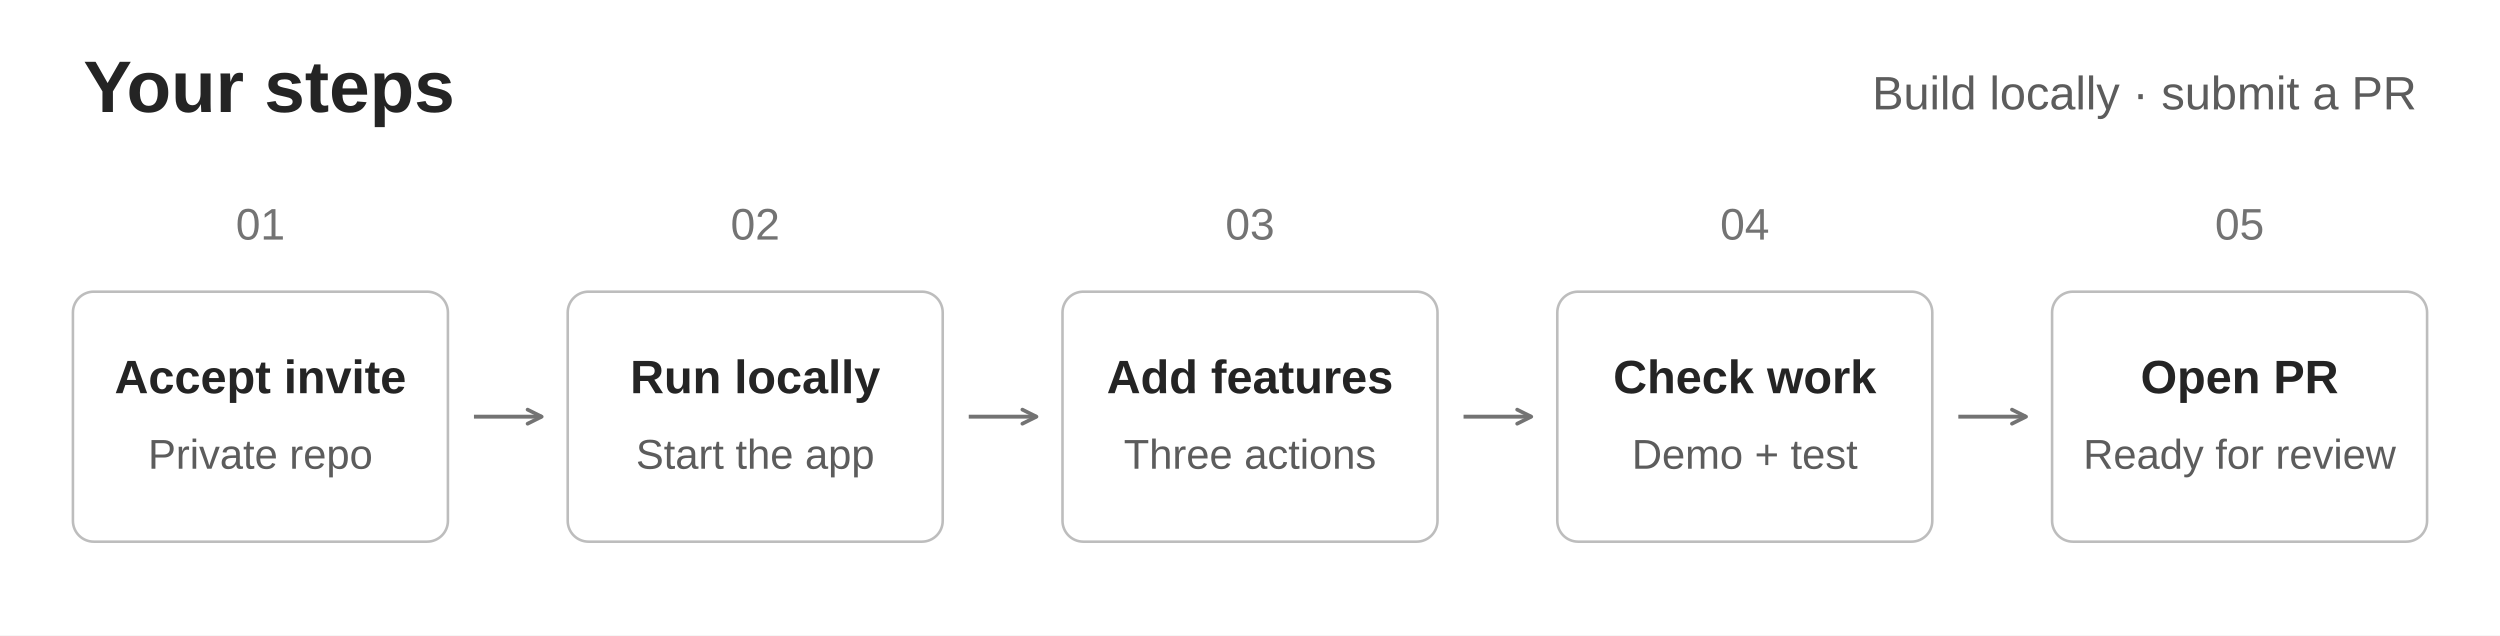
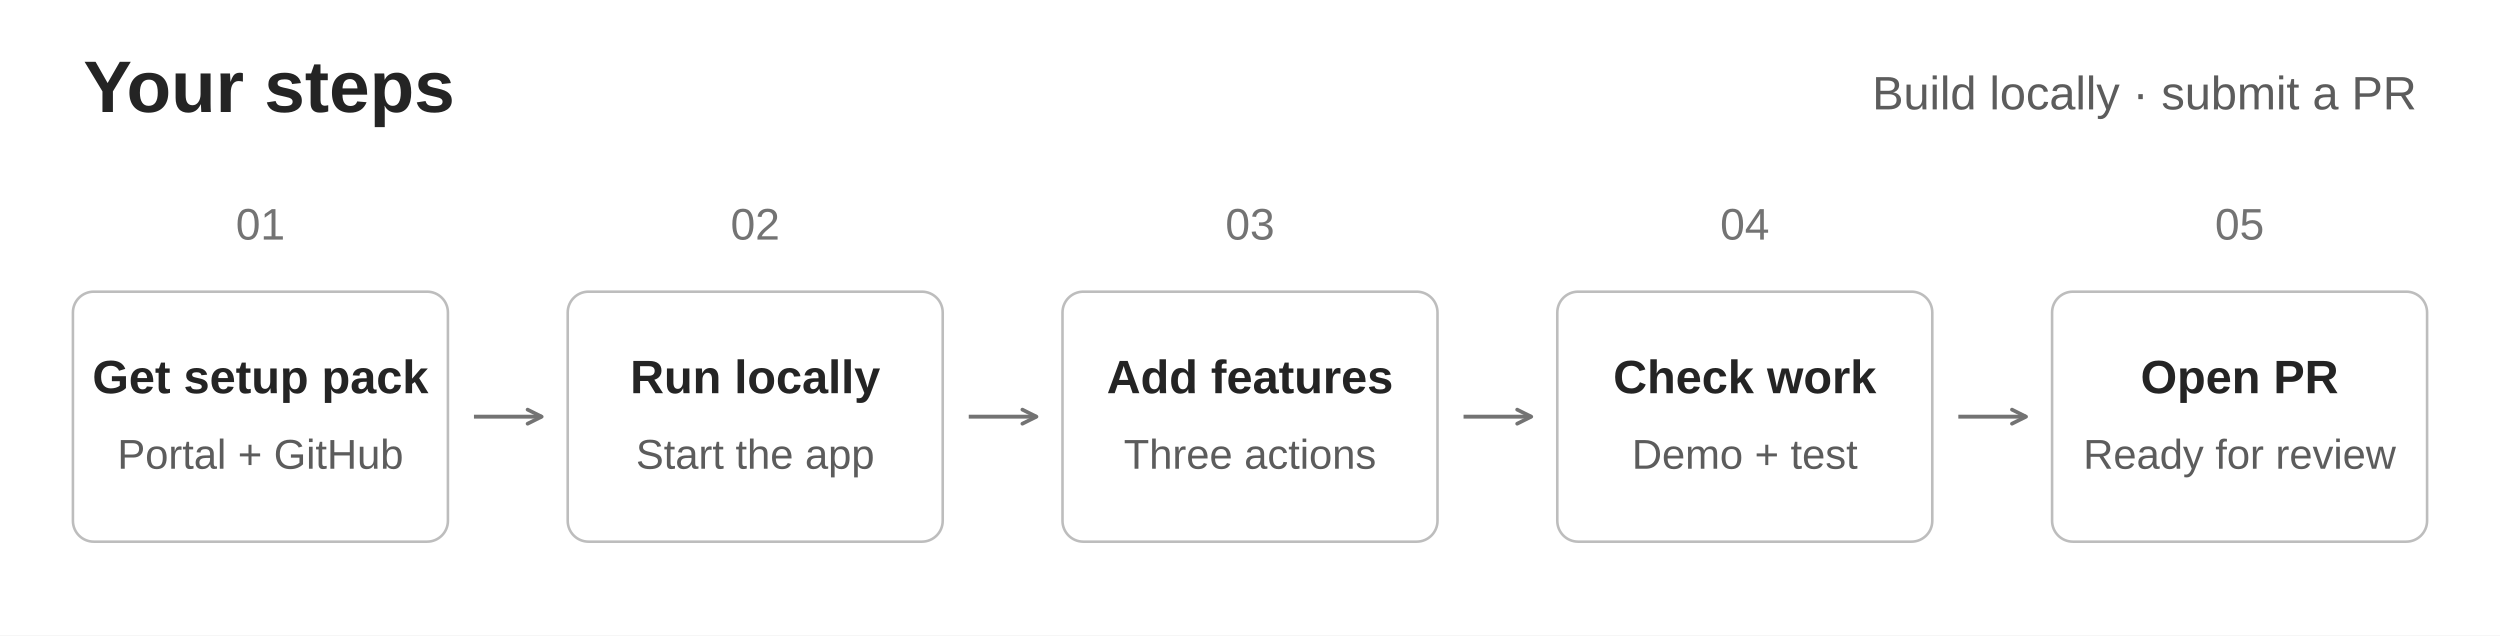
<svg xmlns="http://www.w3.org/2000/svg" width="960" height="244" viewBox="0 0 960 244" role="img" aria-labelledby="title desc">
  <defs>
    <marker id="arrow" viewBox="0 0 10 10" refX="8" refY="5" markerWidth="6" markerHeight="6" orient="auto">
      <path d="M2 2 8 5 2 8" fill="none" stroke="#737373" stroke-width="1.6" stroke-linecap="round" stroke-linejoin="round" />
    </marker>
    <style>
      text { font-family: Arial, Helvetica, sans-serif; fill: #242424; }
      .title { font-size: 28px; font-weight: 700; }
      .note { font-size: 18px; fill: #5c5c5c; }
      .number { font-size: 17px; fill: #737373; text-anchor: middle; }
      .name { font-size: 18px; font-weight: 700; text-anchor: middle; }
      .detail { font-size: 16px; fill: #5c5c5c; text-anchor: middle; }
      .box { fill: #ffffff; stroke: #bdbdbd; stroke-width: 1; }
      .line { fill: none; stroke: #737373; stroke-width: 1.5; marker-end: url(#arrow); }
    </style>
  </defs>
  <rect width="960" height="244" fill="#ffffff" />
  <text x="32" y="43" class="title">Your steps</text>
  <text x="928" y="42" class="note" text-anchor="end">Build locally · submit a PR</text>
  <text x="100" y="92" class="number">01</text>
  <rect x="28" y="112" width="144" height="96" rx="8" class="box" />
-   <text x="100" y="151" class="name">Accept invite</text>
-   <text x="100" y="180" class="detail">Private repo</text>
+   <text x="100" y="151" class="name">Get setup pack</text>
+   <text x="100" y="180" class="detail">Portal + GitHub</text>
  <text x="290" y="92" class="number">02</text>
  <rect x="218" y="112" width="144" height="96" rx="8" class="box" />
  <text x="290" y="151" class="name">Run locally</text>
  <text x="290" y="180" class="detail">Start the app</text>
  <text x="480" y="92" class="number">03</text>
  <rect x="408" y="112" width="144" height="96" rx="8" class="box" />
  <text x="480" y="151" class="name">Add features</text>
  <text x="480" y="180" class="detail">Three actions</text>
  <text x="670" y="92" class="number">04</text>
  <rect x="598" y="112" width="144" height="96" rx="8" class="box" />
  <text x="670" y="151" class="name">Check work</text>
  <text x="670" y="180" class="detail">Demo + test</text>
  <text x="860" y="92" class="number">05</text>
  <rect x="788" y="112" width="144" height="96" rx="8" class="box" />
  <text x="860" y="151" class="name">Open PR</text>
  <text x="860" y="180" class="detail">Ready for review</text>
  <path d="M182 160H208" class="line" />
  <path d="M372 160H398" class="line" />
  <path d="M562 160H588" class="line" />
  <path d="M752 160H778" class="line" />
</svg>
